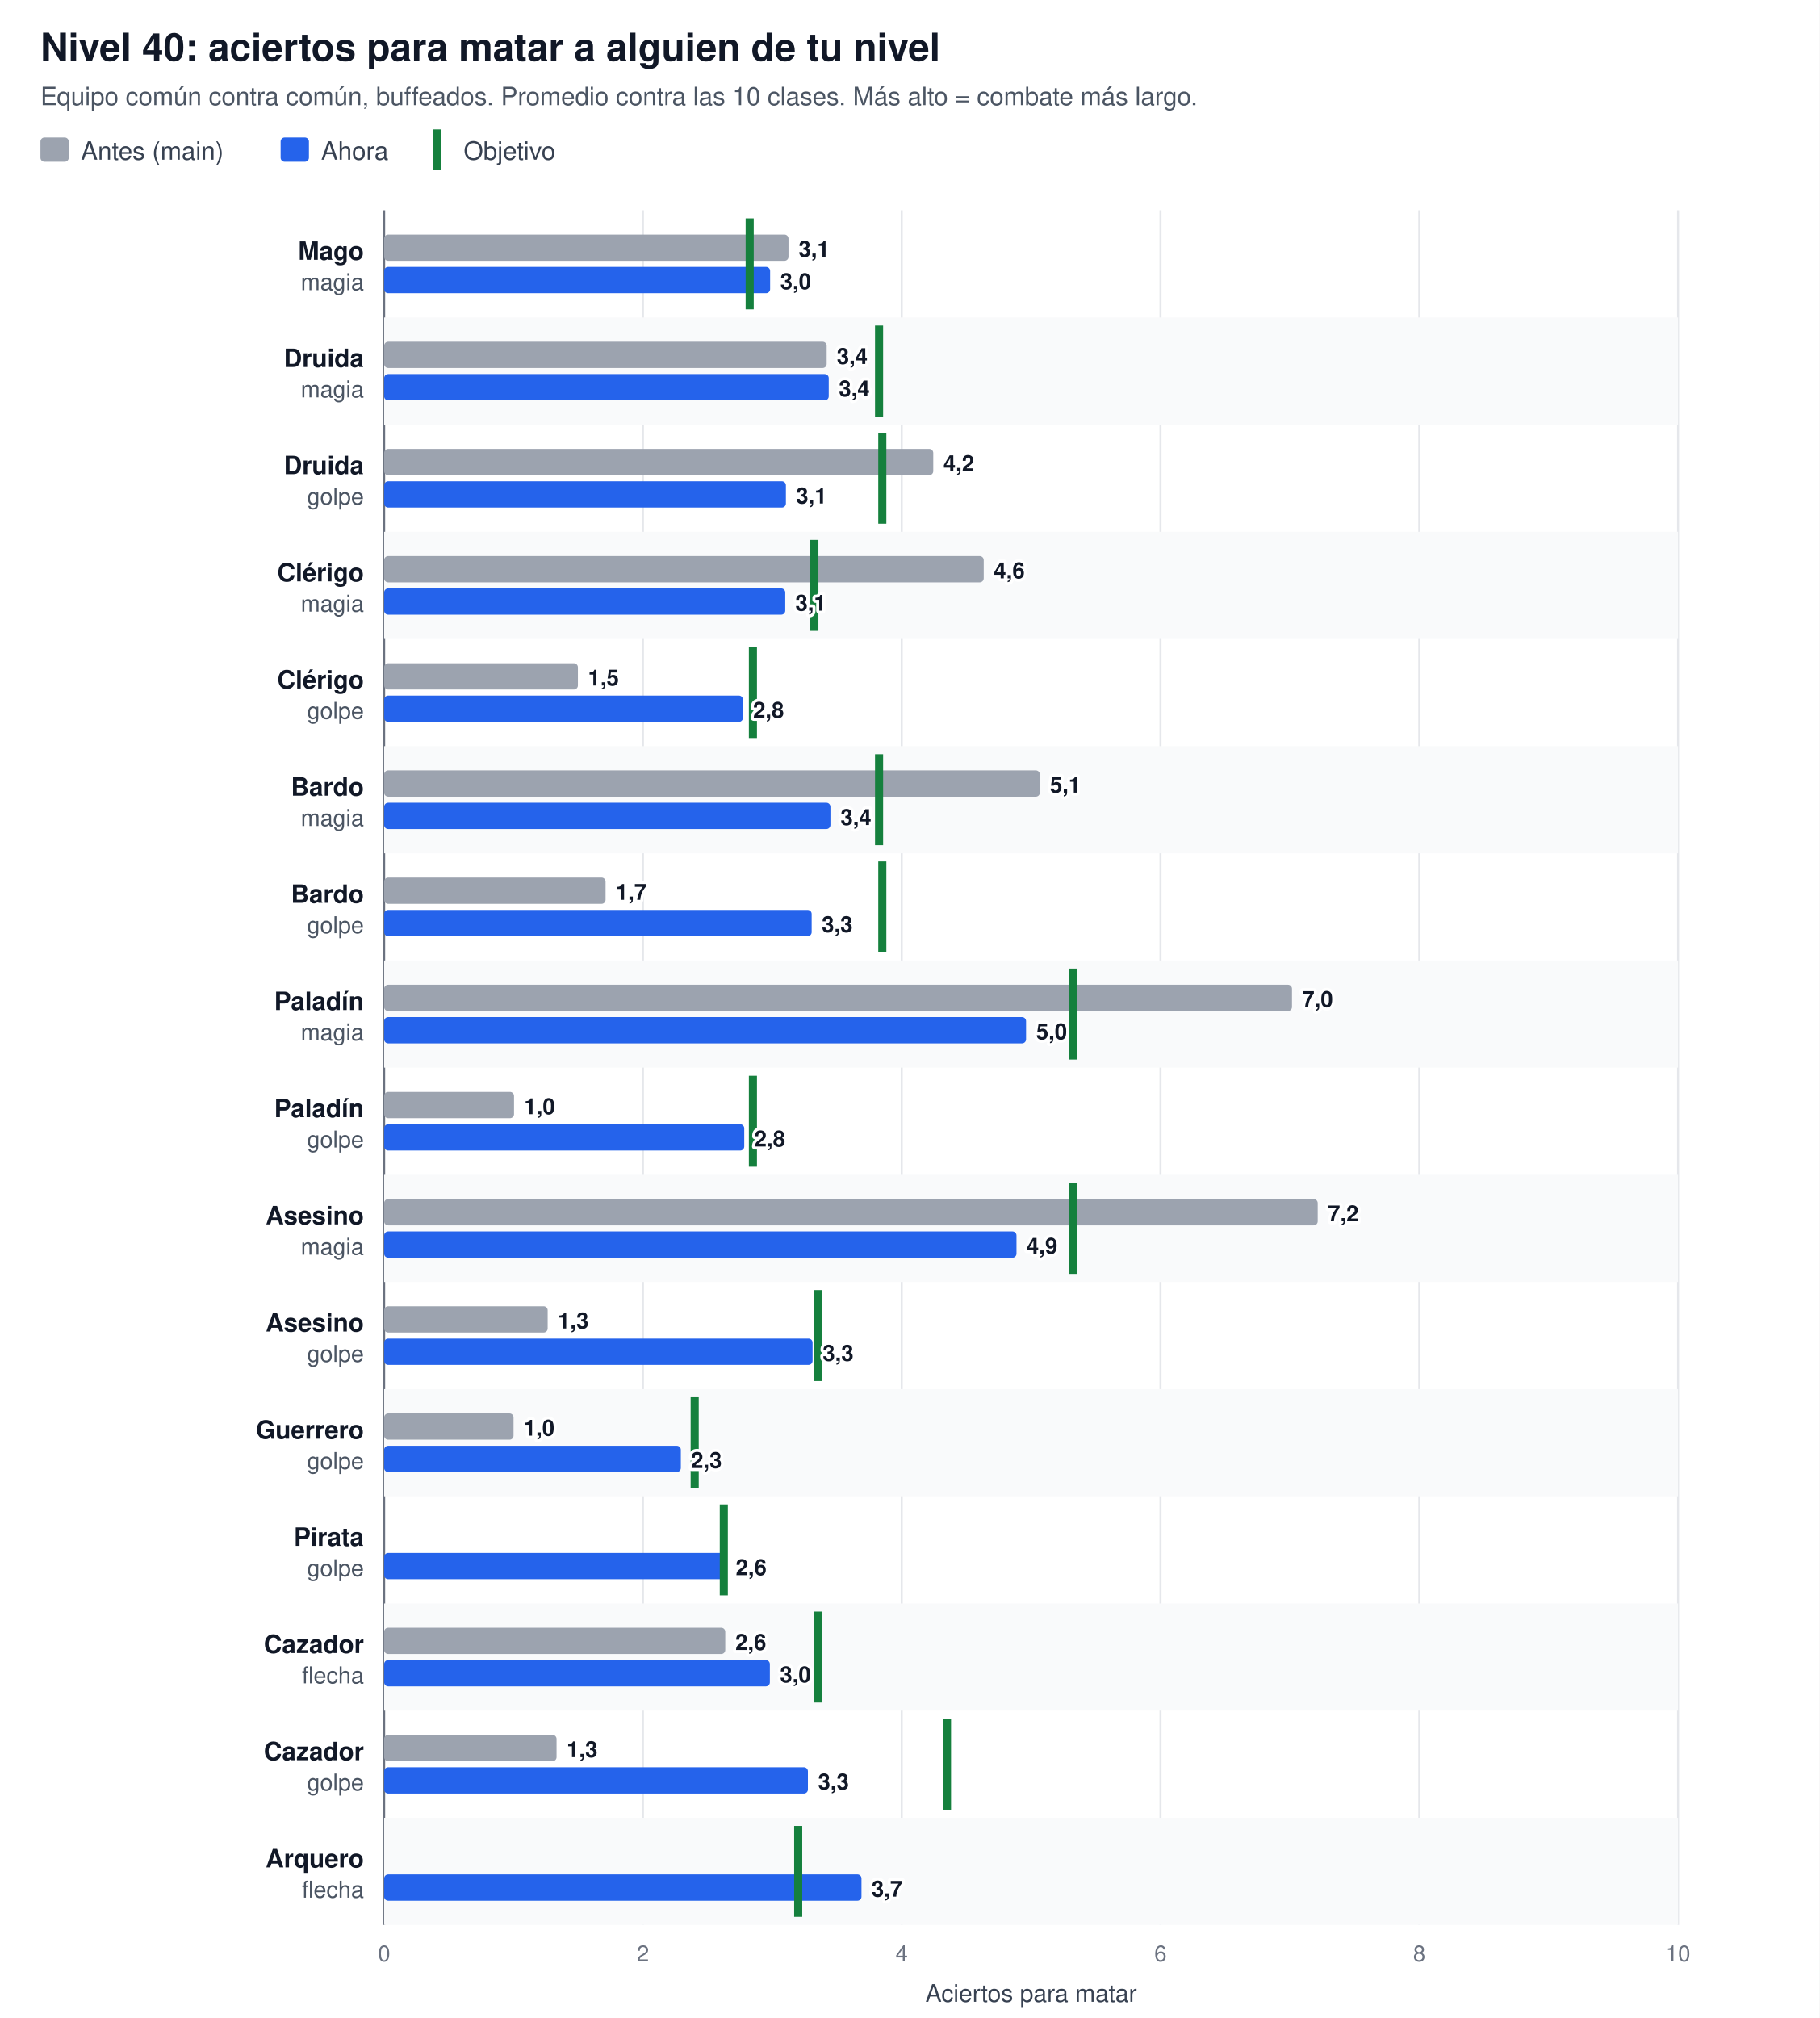
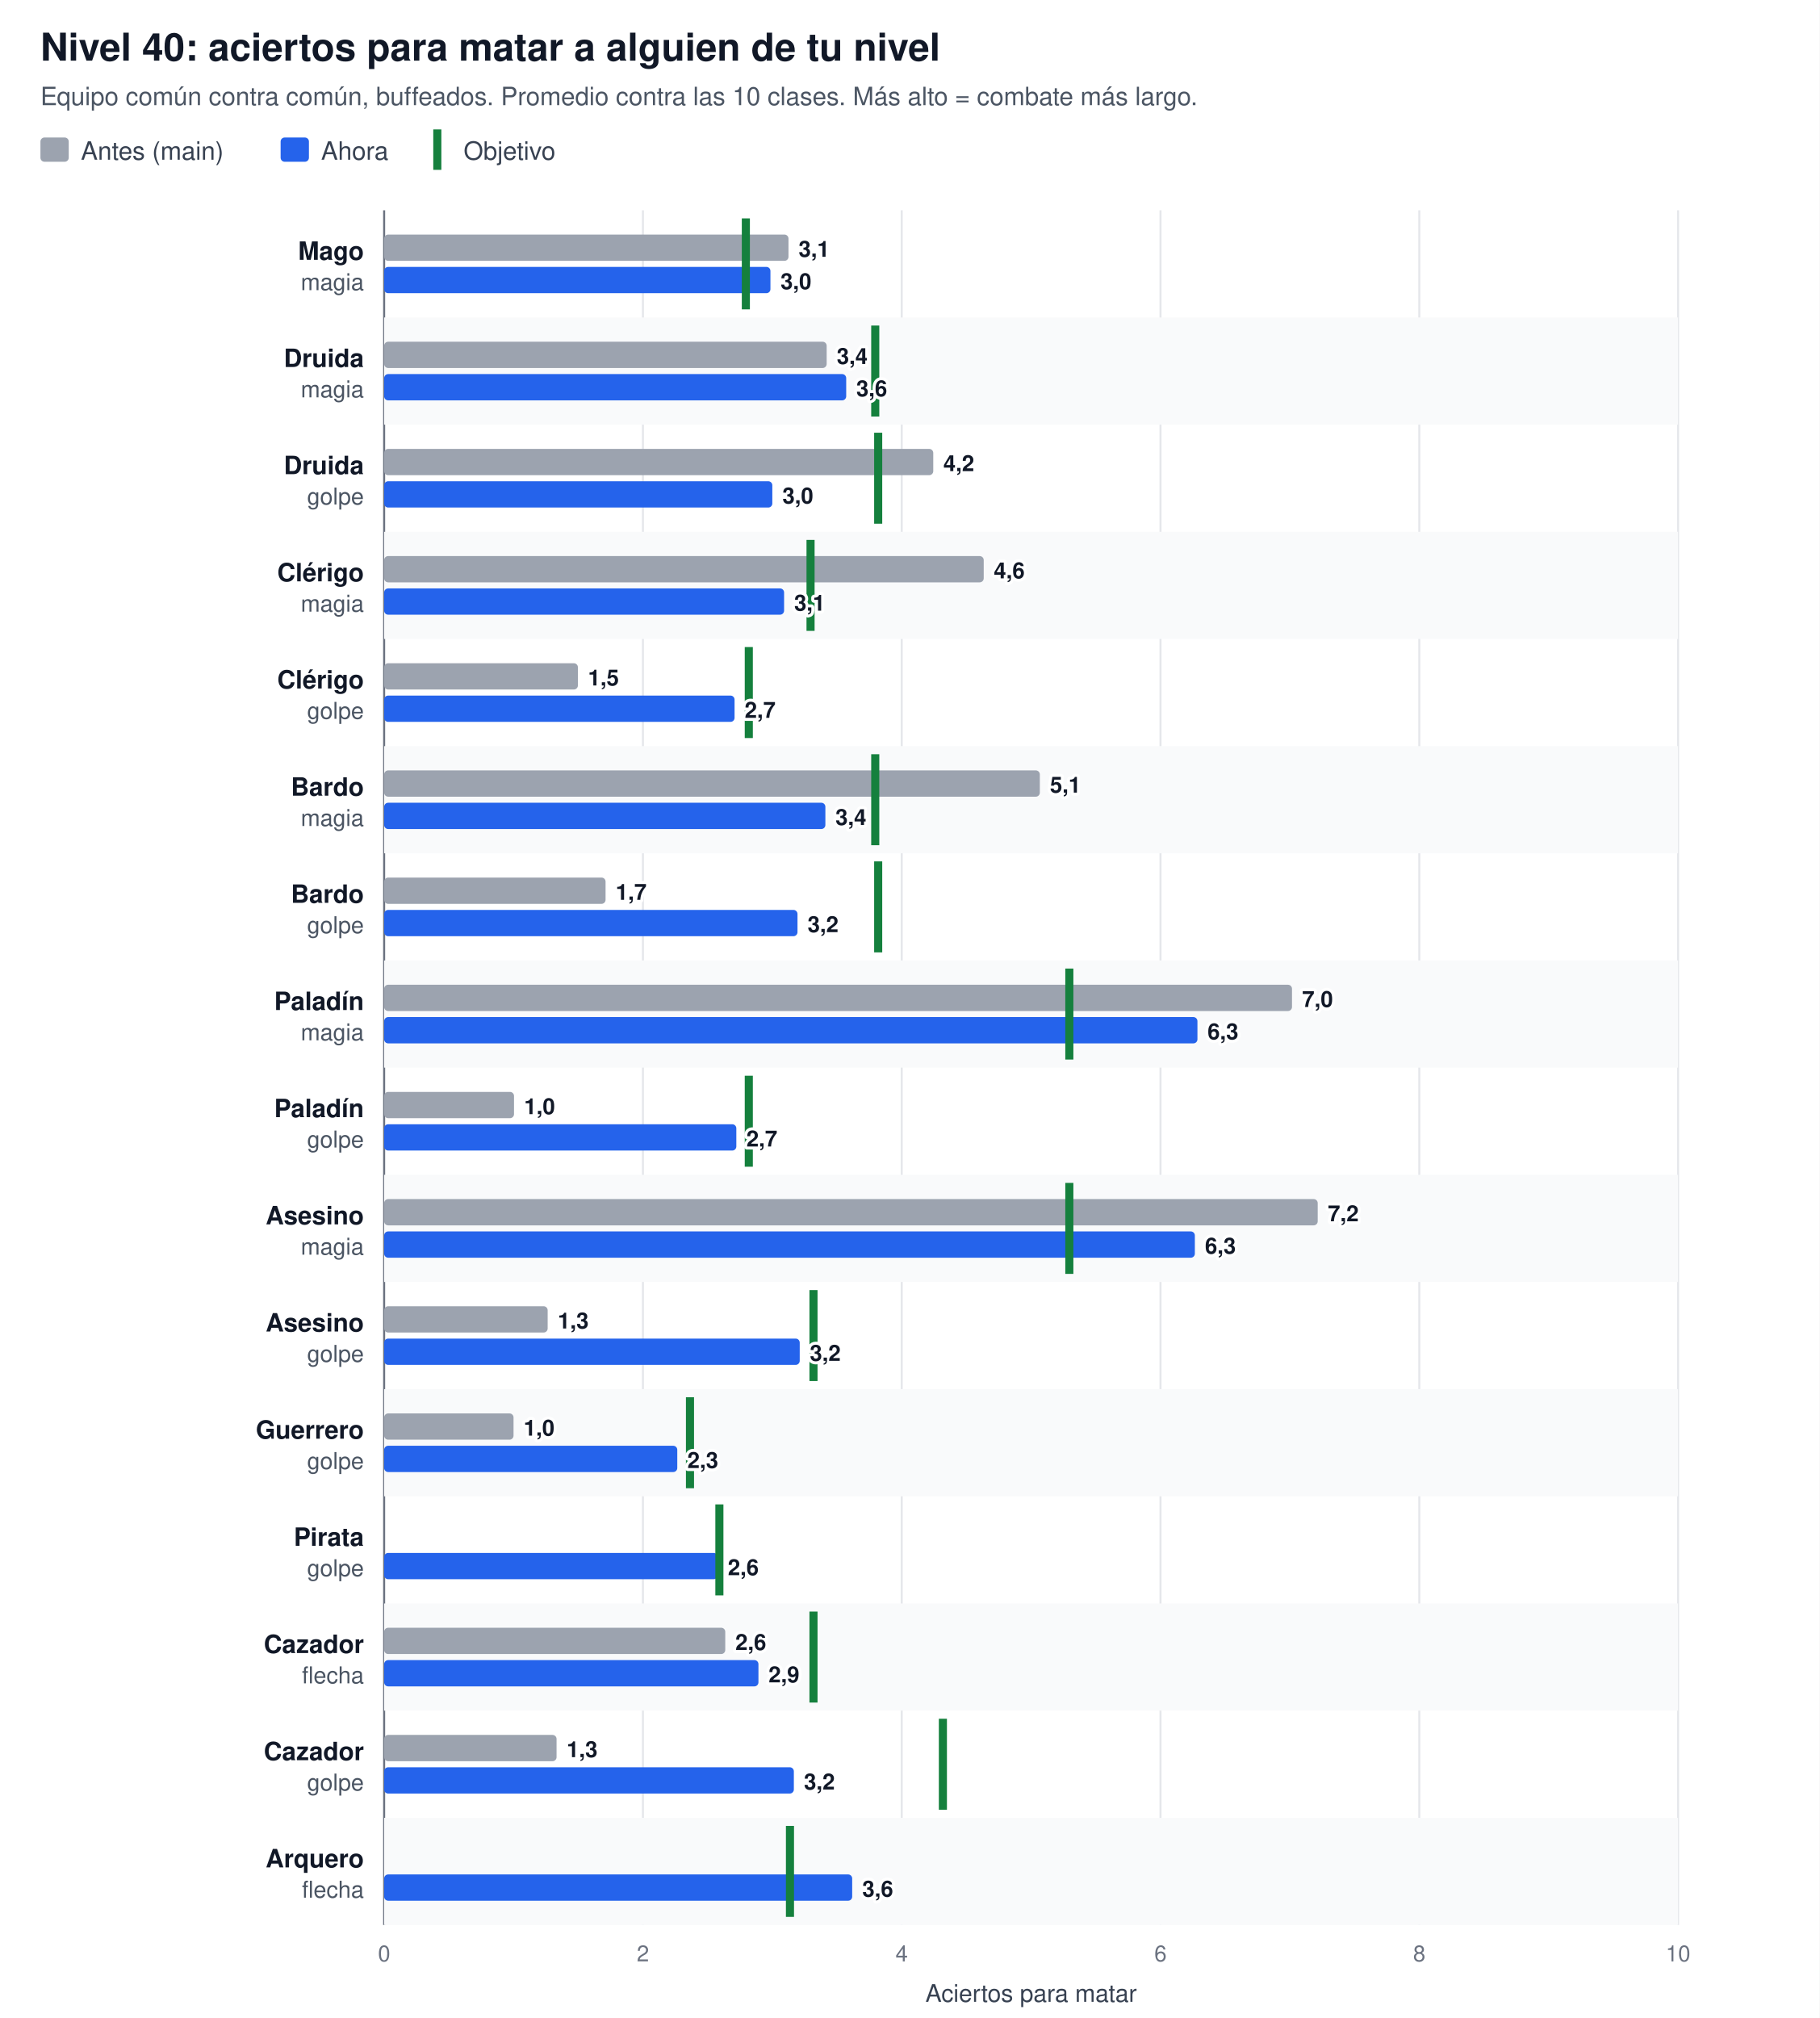
<svg xmlns="http://www.w3.org/2000/svg" width="900" height="998" viewBox="0 0 900 998" font-family="Helvetica, Arial, sans-serif">
  <rect width="100%" height="100%" fill="#ffffff" />
  <text x="20" y="30" font-size="19" font-weight="700" fill="#111827">Nivel 40: aciertos para matar a alguien de tu nivel</text>
  <text x="20" y="52" font-size="12.5" fill="#4b5563">Equipo común contra común, buffeados. Promedio contra las 10 clases. Más alto = combate más largo.</text>
  <rect x="20" y="68" width="14" height="12" fill="#9ca3af" rx="2" />
  <text x="40" y="79" font-size="12.5" fill="#374151">Antes (main)</text>
  <rect x="138.8" y="68" width="14" height="12" fill="#2563eb" rx="2" />
  <text x="158.8" y="79" font-size="12.5" fill="#374151">Ahora</text>
  <rect x="214.3" y="64" width="4" height="20" fill="#15803d" />
  <text x="229.3" y="79" font-size="12.5" fill="#374151">Objetivo</text>
  <line x1="190" y1="104" x2="190" y2="952" stroke="#6b7280" stroke-width="1" />
  <text x="190" y="970" font-size="11" text-anchor="middle" fill="#6b7280">0</text>
  <line x1="318" y1="104" x2="318" y2="952" stroke="#e5e7eb" stroke-width="1" />
  <text x="318" y="970" font-size="11" text-anchor="middle" fill="#6b7280">2</text>
  <line x1="446" y1="104" x2="446" y2="952" stroke="#e5e7eb" stroke-width="1" />
  <text x="446" y="970" font-size="11" text-anchor="middle" fill="#6b7280">4</text>
  <line x1="574" y1="104" x2="574" y2="952" stroke="#e5e7eb" stroke-width="1" />
  <text x="574" y="970" font-size="11" text-anchor="middle" fill="#6b7280">6</text>
  <line x1="702" y1="104" x2="702" y2="952" stroke="#e5e7eb" stroke-width="1" />
  <text x="702" y="970" font-size="11" text-anchor="middle" fill="#6b7280">8</text>
  <line x1="830" y1="104" x2="830" y2="952" stroke="#e5e7eb" stroke-width="1" />
  <text x="830" y="970" font-size="11" text-anchor="middle" fill="#6b7280">10</text>
  <text x="510" y="990" font-size="12" text-anchor="middle" fill="#374151">Aciertos para matar</text>
  <text x="180" y="128.5" font-size="12.5" font-weight="600" text-anchor="end" fill="#111827">Mago</text>
  <text x="180" y="143.5" font-size="11.5" text-anchor="end" fill="#4b5563">magia</text>
  <rect x="190" y="116" width="200" height="13" fill="#9ca3af" rx="2" />
-   <rect x="190" y="132" width="190.912" height="13" fill="#2563eb" rx="2" />
-   <rect x="368.8" y="108" width="4" height="45" fill="#15803d" />
+   <rect x="190" y="132" width="191.069" height="13" fill="#2563eb" rx="2" />
+   <rect x="366.909" y="108" width="4" height="45" fill="#15803d" />
  <text x="395" y="127" font-size="11" font-weight="600" fill="#111827" paint-order="stroke" stroke="#ffffff" stroke-width="3" stroke-linejoin="round">3,1</text>
-   <text x="385.912" y="143" font-size="11" font-weight="600" fill="#111827" paint-order="stroke" stroke="#ffffff" stroke-width="3" stroke-linejoin="round">3,0</text>
+   <text x="386.069" y="143" font-size="11" font-weight="600" fill="#111827" paint-order="stroke" stroke="#ffffff" stroke-width="3" stroke-linejoin="round">3,0</text>
  <rect x="190" y="157" width="640" height="53" fill="#f9fafb" />
  <text x="180" y="181.5" font-size="12.5" font-weight="600" text-anchor="end" fill="#111827">Druida</text>
  <text x="180" y="196.5" font-size="11.5" text-anchor="end" fill="#4b5563">magia</text>
  <rect x="190" y="169" width="218.88" height="13" fill="#9ca3af" rx="2" />
-   <rect x="190" y="185" width="219.904" height="13" fill="#2563eb" rx="2" />
-   <rect x="432.8" y="161" width="4" height="45" fill="#15803d" />
+   <rect x="190" y="185" width="228.538" height="13" fill="#2563eb" rx="2" />
+   <rect x="430.909" y="161" width="4" height="45" fill="#15803d" />
  <text x="413.88" y="180" font-size="11" font-weight="600" fill="#111827" paint-order="stroke" stroke="#ffffff" stroke-width="3" stroke-linejoin="round">3,4</text>
-   <text x="414.904" y="196" font-size="11" font-weight="600" fill="#111827" paint-order="stroke" stroke="#ffffff" stroke-width="3" stroke-linejoin="round">3,4</text>
+   <text x="423.538" y="196" font-size="11" font-weight="600" fill="#111827" paint-order="stroke" stroke="#ffffff" stroke-width="3" stroke-linejoin="round">3,6</text>
  <text x="180" y="234.5" font-size="12.5" font-weight="600" text-anchor="end" fill="#111827">Druida</text>
  <text x="180" y="249.5" font-size="11.5" text-anchor="end" fill="#4b5563">golpe</text>
  <rect x="190" y="222" width="271.6" height="13" fill="#9ca3af" rx="2" />
-   <rect x="190" y="238" width="198.72" height="13" fill="#2563eb" rx="2" />
-   <rect x="434.4" y="214" width="4" height="45" fill="#15803d" />
+   <rect x="190" y="238" width="192" height="13" fill="#2563eb" rx="2" />
+   <rect x="432.364" y="214" width="4" height="45" fill="#15803d" />
  <text x="466.6" y="233" font-size="11" font-weight="600" fill="#111827" paint-order="stroke" stroke="#ffffff" stroke-width="3" stroke-linejoin="round">4,2</text>
-   <text x="393.72" y="249" font-size="11" font-weight="600" fill="#111827" paint-order="stroke" stroke="#ffffff" stroke-width="3" stroke-linejoin="round">3,1</text>
+   <text x="387" y="249" font-size="11" font-weight="600" fill="#111827" paint-order="stroke" stroke="#ffffff" stroke-width="3" stroke-linejoin="round">3,0</text>
  <rect x="190" y="263" width="640" height="53" fill="#f9fafb" />
  <text x="180" y="287.5" font-size="12.5" font-weight="600" text-anchor="end" fill="#111827">Clérigo</text>
  <text x="180" y="302.5" font-size="11.5" text-anchor="end" fill="#4b5563">magia</text>
  <rect x="190" y="275" width="296.56" height="13" fill="#9ca3af" rx="2" />
-   <rect x="190" y="291" width="198.4" height="13" fill="#2563eb" rx="2" />
-   <rect x="400.8" y="267" width="4" height="45" fill="#15803d" />
+   <rect x="190" y="291" width="197.818" height="13" fill="#2563eb" rx="2" />
+   <rect x="398.909" y="267" width="4" height="45" fill="#15803d" />
  <text x="491.56" y="286" font-size="11" font-weight="600" fill="#111827" paint-order="stroke" stroke="#ffffff" stroke-width="3" stroke-linejoin="round">4,6</text>
-   <text x="393.4" y="302" font-size="11" font-weight="600" fill="#111827" paint-order="stroke" stroke="#ffffff" stroke-width="3" stroke-linejoin="round">3,1</text>
+   <text x="392.818" y="302" font-size="11" font-weight="600" fill="#111827" paint-order="stroke" stroke="#ffffff" stroke-width="3" stroke-linejoin="round">3,1</text>
  <text x="180" y="340.5" font-size="12.5" font-weight="600" text-anchor="end" fill="#111827">Clérigo</text>
  <text x="180" y="355.5" font-size="11.5" text-anchor="end" fill="#4b5563">golpe</text>
  <rect x="190" y="328" width="95.84" height="13" fill="#9ca3af" rx="2" />
-   <rect x="190" y="344" width="177.472" height="13" fill="#2563eb" rx="2" />
-   <rect x="370.4" y="320" width="4" height="45" fill="#15803d" />
+   <rect x="190" y="344" width="173.324" height="13" fill="#2563eb" rx="2" />
+   <rect x="368.364" y="320" width="4" height="45" fill="#15803d" />
  <text x="290.84" y="339" font-size="11" font-weight="600" fill="#111827" paint-order="stroke" stroke="#ffffff" stroke-width="3" stroke-linejoin="round">1,5</text>
-   <text x="372.472" y="355" font-size="11" font-weight="600" fill="#111827" paint-order="stroke" stroke="#ffffff" stroke-width="3" stroke-linejoin="round">2,8</text>
+   <text x="368.324" y="355" font-size="11" font-weight="600" fill="#111827" paint-order="stroke" stroke="#ffffff" stroke-width="3" stroke-linejoin="round">2,7</text>
  <rect x="190" y="369" width="640" height="53" fill="#f9fafb" />
  <text x="180" y="393.5" font-size="12.5" font-weight="600" text-anchor="end" fill="#111827">Bardo</text>
  <text x="180" y="408.5" font-size="11.5" text-anchor="end" fill="#4b5563">magia</text>
  <rect x="190" y="381" width="324.32" height="13" fill="#9ca3af" rx="2" />
-   <rect x="190" y="397" width="220.736" height="13" fill="#2563eb" rx="2" />
-   <rect x="432.8" y="373" width="4" height="45" fill="#15803d" />
+   <rect x="190" y="397" width="218.24" height="13" fill="#2563eb" rx="2" />
+   <rect x="430.909" y="373" width="4" height="45" fill="#15803d" />
  <text x="519.32" y="392" font-size="11" font-weight="600" fill="#111827" paint-order="stroke" stroke="#ffffff" stroke-width="3" stroke-linejoin="round">5,1</text>
-   <text x="415.736" y="408" font-size="11" font-weight="600" fill="#111827" paint-order="stroke" stroke="#ffffff" stroke-width="3" stroke-linejoin="round">3,4</text>
+   <text x="413.24" y="408" font-size="11" font-weight="600" fill="#111827" paint-order="stroke" stroke="#ffffff" stroke-width="3" stroke-linejoin="round">3,4</text>
  <text x="180" y="446.5" font-size="12.5" font-weight="600" text-anchor="end" fill="#111827">Bardo</text>
  <text x="180" y="461.5" font-size="11.5" text-anchor="end" fill="#4b5563">golpe</text>
  <rect x="190" y="434" width="109.52" height="13" fill="#9ca3af" rx="2" />
-   <rect x="190" y="450" width="211.456" height="13" fill="#2563eb" rx="2" />
-   <rect x="434.4" y="426" width="4" height="45" fill="#15803d" />
+   <rect x="190" y="450" width="204.451" height="13" fill="#2563eb" rx="2" />
+   <rect x="432.364" y="426" width="4" height="45" fill="#15803d" />
  <text x="304.52" y="445" font-size="11" font-weight="600" fill="#111827" paint-order="stroke" stroke="#ffffff" stroke-width="3" stroke-linejoin="round">1,7</text>
-   <text x="406.456" y="461" font-size="11" font-weight="600" fill="#111827" paint-order="stroke" stroke="#ffffff" stroke-width="3" stroke-linejoin="round">3,3</text>
+   <text x="399.451" y="461" font-size="11" font-weight="600" fill="#111827" paint-order="stroke" stroke="#ffffff" stroke-width="3" stroke-linejoin="round">3,2</text>
  <rect x="190" y="475" width="640" height="53" fill="#f9fafb" />
  <text x="180" y="499.5" font-size="12.5" font-weight="600" text-anchor="end" fill="#111827">Paladín</text>
  <text x="180" y="514.5" font-size="11.5" text-anchor="end" fill="#4b5563">magia</text>
  <rect x="190" y="487" width="449.04" height="13" fill="#9ca3af" rx="2" />
-   <rect x="190" y="503" width="317.504" height="13" fill="#2563eb" rx="2" />
-   <rect x="528.8" y="479" width="4" height="45" fill="#15803d" />
+   <rect x="190" y="503" width="402.269" height="13" fill="#2563eb" rx="2" />
+   <rect x="526.909" y="479" width="4" height="45" fill="#15803d" />
  <text x="644.04" y="498" font-size="11" font-weight="600" fill="#111827" paint-order="stroke" stroke="#ffffff" stroke-width="3" stroke-linejoin="round">7,0</text>
-   <text x="512.504" y="514" font-size="11" font-weight="600" fill="#111827" paint-order="stroke" stroke="#ffffff" stroke-width="3" stroke-linejoin="round">5,0</text>
+   <text x="597.269" y="514" font-size="11" font-weight="600" fill="#111827" paint-order="stroke" stroke="#ffffff" stroke-width="3" stroke-linejoin="round">6,3</text>
  <text x="180" y="552.5" font-size="12.5" font-weight="600" text-anchor="end" fill="#111827">Paladín</text>
  <text x="180" y="567.5" font-size="11.5" text-anchor="end" fill="#4b5563">golpe</text>
  <rect x="190" y="540" width="64.24" height="13" fill="#9ca3af" rx="2" />
-   <rect x="190" y="556" width="178.112" height="13" fill="#2563eb" rx="2" />
-   <rect x="370.4" y="532" width="4" height="45" fill="#15803d" />
+   <rect x="190" y="556" width="174.196" height="13" fill="#2563eb" rx="2" />
+   <rect x="368.364" y="532" width="4" height="45" fill="#15803d" />
  <text x="259.24" y="551" font-size="11" font-weight="600" fill="#111827" paint-order="stroke" stroke="#ffffff" stroke-width="3" stroke-linejoin="round">1,0</text>
-   <text x="373.112" y="567" font-size="11" font-weight="600" fill="#111827" paint-order="stroke" stroke="#ffffff" stroke-width="3" stroke-linejoin="round">2,8</text>
+   <text x="369.196" y="567" font-size="11" font-weight="600" fill="#111827" paint-order="stroke" stroke="#ffffff" stroke-width="3" stroke-linejoin="round">2,7</text>
  <rect x="190" y="581" width="640" height="53" fill="#f9fafb" />
  <text x="180" y="605.5" font-size="12.5" font-weight="600" text-anchor="end" fill="#111827">Asesino</text>
  <text x="180" y="620.5" font-size="11.5" text-anchor="end" fill="#4b5563">magia</text>
  <rect x="190" y="593" width="461.76" height="13" fill="#9ca3af" rx="2" />
-   <rect x="190" y="609" width="312.768" height="13" fill="#2563eb" rx="2" />
-   <rect x="528.8" y="585" width="4" height="45" fill="#15803d" />
+   <rect x="190" y="609" width="400.989" height="13" fill="#2563eb" rx="2" />
+   <rect x="526.909" y="585" width="4" height="45" fill="#15803d" />
  <text x="656.76" y="604" font-size="11" font-weight="600" fill="#111827" paint-order="stroke" stroke="#ffffff" stroke-width="3" stroke-linejoin="round">7,2</text>
-   <text x="507.768" y="620" font-size="11" font-weight="600" fill="#111827" paint-order="stroke" stroke="#ffffff" stroke-width="3" stroke-linejoin="round">4,9</text>
+   <text x="595.989" y="620" font-size="11" font-weight="600" fill="#111827" paint-order="stroke" stroke="#ffffff" stroke-width="3" stroke-linejoin="round">6,3</text>
  <text x="180" y="658.5" font-size="12.5" font-weight="600" text-anchor="end" fill="#111827">Asesino</text>
  <text x="180" y="673.5" font-size="11.5" text-anchor="end" fill="#4b5563">golpe</text>
  <rect x="190" y="646" width="80.88" height="13" fill="#9ca3af" rx="2" />
-   <rect x="190" y="662" width="211.904" height="13" fill="#2563eb" rx="2" />
-   <rect x="402.4" y="638" width="4" height="45" fill="#15803d" />
+   <rect x="190" y="662" width="205.556" height="13" fill="#2563eb" rx="2" />
+   <rect x="400.364" y="638" width="4" height="45" fill="#15803d" />
  <text x="275.88" y="657" font-size="11" font-weight="600" fill="#111827" paint-order="stroke" stroke="#ffffff" stroke-width="3" stroke-linejoin="round">1,3</text>
-   <text x="406.904" y="673" font-size="11" font-weight="600" fill="#111827" paint-order="stroke" stroke="#ffffff" stroke-width="3" stroke-linejoin="round">3,3</text>
+   <text x="400.556" y="673" font-size="11" font-weight="600" fill="#111827" paint-order="stroke" stroke="#ffffff" stroke-width="3" stroke-linejoin="round">3,2</text>
  <rect x="190" y="687" width="640" height="53" fill="#f9fafb" />
  <text x="180" y="711.5" font-size="12.5" font-weight="600" text-anchor="end" fill="#111827">Guerrero</text>
  <text x="180" y="726.5" font-size="11.5" text-anchor="end" fill="#4b5563">golpe</text>
  <rect x="190" y="699" width="64" height="13" fill="#9ca3af" rx="2" />
-   <rect x="190" y="715" width="146.752" height="13" fill="#2563eb" rx="2" />
-   <rect x="341.6" y="691" width="4" height="45" fill="#15803d" />
+   <rect x="190" y="715" width="144.989" height="13" fill="#2563eb" rx="2" />
+   <rect x="339.273" y="691" width="4" height="45" fill="#15803d" />
  <text x="259" y="710" font-size="11" font-weight="600" fill="#111827" paint-order="stroke" stroke="#ffffff" stroke-width="3" stroke-linejoin="round">1,0</text>
-   <text x="341.752" y="726" font-size="11" font-weight="600" fill="#111827" paint-order="stroke" stroke="#ffffff" stroke-width="3" stroke-linejoin="round">2,3</text>
+   <text x="339.989" y="726" font-size="11" font-weight="600" fill="#111827" paint-order="stroke" stroke="#ffffff" stroke-width="3" stroke-linejoin="round">2,3</text>
  <text x="180" y="764.5" font-size="12.5" font-weight="600" text-anchor="end" fill="#111827">Pirata</text>
  <text x="180" y="779.5" font-size="11.5" text-anchor="end" fill="#4b5563">golpe</text>
-   <rect x="190" y="768" width="168.896" height="13" fill="#2563eb" rx="2" />
-   <rect x="356" y="744" width="4" height="45" fill="#15803d" />
-   <text x="363.896" y="779" font-size="11" font-weight="600" fill="#111827" paint-order="stroke" stroke="#ffffff" stroke-width="3" stroke-linejoin="round">2,6</text>
+   <rect x="190" y="768" width="165.004" height="13" fill="#2563eb" rx="2" />
+   <rect x="353.818" y="744" width="4" height="45" fill="#15803d" />
+   <text x="360.004" y="779" font-size="11" font-weight="600" fill="#111827" paint-order="stroke" stroke="#ffffff" stroke-width="3" stroke-linejoin="round">2,6</text>
  <rect x="190" y="793" width="640" height="53" fill="#f9fafb" />
  <text x="180" y="817.5" font-size="12.5" font-weight="600" text-anchor="end" fill="#111827">Cazador</text>
  <text x="180" y="832.5" font-size="11.5" text-anchor="end" fill="#4b5563">flecha</text>
  <rect x="190" y="805" width="168.72" height="13" fill="#9ca3af" rx="2" />
-   <rect x="190" y="821" width="190.784" height="13" fill="#2563eb" rx="2" />
-   <rect x="402.4" y="797" width="4" height="45" fill="#15803d" />
+   <rect x="190" y="821" width="185.135" height="13" fill="#2563eb" rx="2" />
+   <rect x="400.364" y="797" width="4" height="45" fill="#15803d" />
  <text x="363.72" y="816" font-size="11" font-weight="600" fill="#111827" paint-order="stroke" stroke="#ffffff" stroke-width="3" stroke-linejoin="round">2,6</text>
-   <text x="385.784" y="832" font-size="11" font-weight="600" fill="#111827" paint-order="stroke" stroke="#ffffff" stroke-width="3" stroke-linejoin="round">3,0</text>
+   <text x="380.135" y="832" font-size="11" font-weight="600" fill="#111827" paint-order="stroke" stroke="#ffffff" stroke-width="3" stroke-linejoin="round">2,9</text>
  <text x="180" y="870.5" font-size="12.5" font-weight="600" text-anchor="end" fill="#111827">Cazador</text>
  <text x="180" y="885.5" font-size="11.5" text-anchor="end" fill="#4b5563">golpe</text>
  <rect x="190" y="858" width="85.28" height="13" fill="#9ca3af" rx="2" />
-   <rect x="190" y="874" width="209.6" height="13" fill="#2563eb" rx="2" />
-   <rect x="466.4" y="850" width="4" height="45" fill="#15803d" />
+   <rect x="190" y="874" width="202.647" height="13" fill="#2563eb" rx="2" />
+   <rect x="464.364" y="850" width="4" height="45" fill="#15803d" />
  <text x="280.28" y="869" font-size="11" font-weight="600" fill="#111827" paint-order="stroke" stroke="#ffffff" stroke-width="3" stroke-linejoin="round">1,3</text>
-   <text x="404.6" y="885" font-size="11" font-weight="600" fill="#111827" paint-order="stroke" stroke="#ffffff" stroke-width="3" stroke-linejoin="round">3,3</text>
+   <text x="397.647" y="885" font-size="11" font-weight="600" fill="#111827" paint-order="stroke" stroke="#ffffff" stroke-width="3" stroke-linejoin="round">3,2</text>
  <rect x="190" y="899" width="640" height="53" fill="#f9fafb" />
  <text x="180" y="923.5" font-size="12.5" font-weight="600" text-anchor="end" fill="#111827">Arquero</text>
  <text x="180" y="938.5" font-size="11.5" text-anchor="end" fill="#4b5563">flecha</text>
-   <rect x="190" y="927" width="236.096" height="13" fill="#2563eb" rx="2" />
-   <rect x="392.8" y="903" width="4" height="45" fill="#15803d" />
-   <text x="431.096" y="938" font-size="11" font-weight="600" fill="#111827" paint-order="stroke" stroke="#ffffff" stroke-width="3" stroke-linejoin="round">3,7</text>
+   <rect x="190" y="927" width="231.505" height="13" fill="#2563eb" rx="2" />
+   <rect x="388.727" y="903" width="4" height="45" fill="#15803d" />
+   <text x="426.505" y="938" font-size="11" font-weight="600" fill="#111827" paint-order="stroke" stroke="#ffffff" stroke-width="3" stroke-linejoin="round">3,6</text>
</svg>
